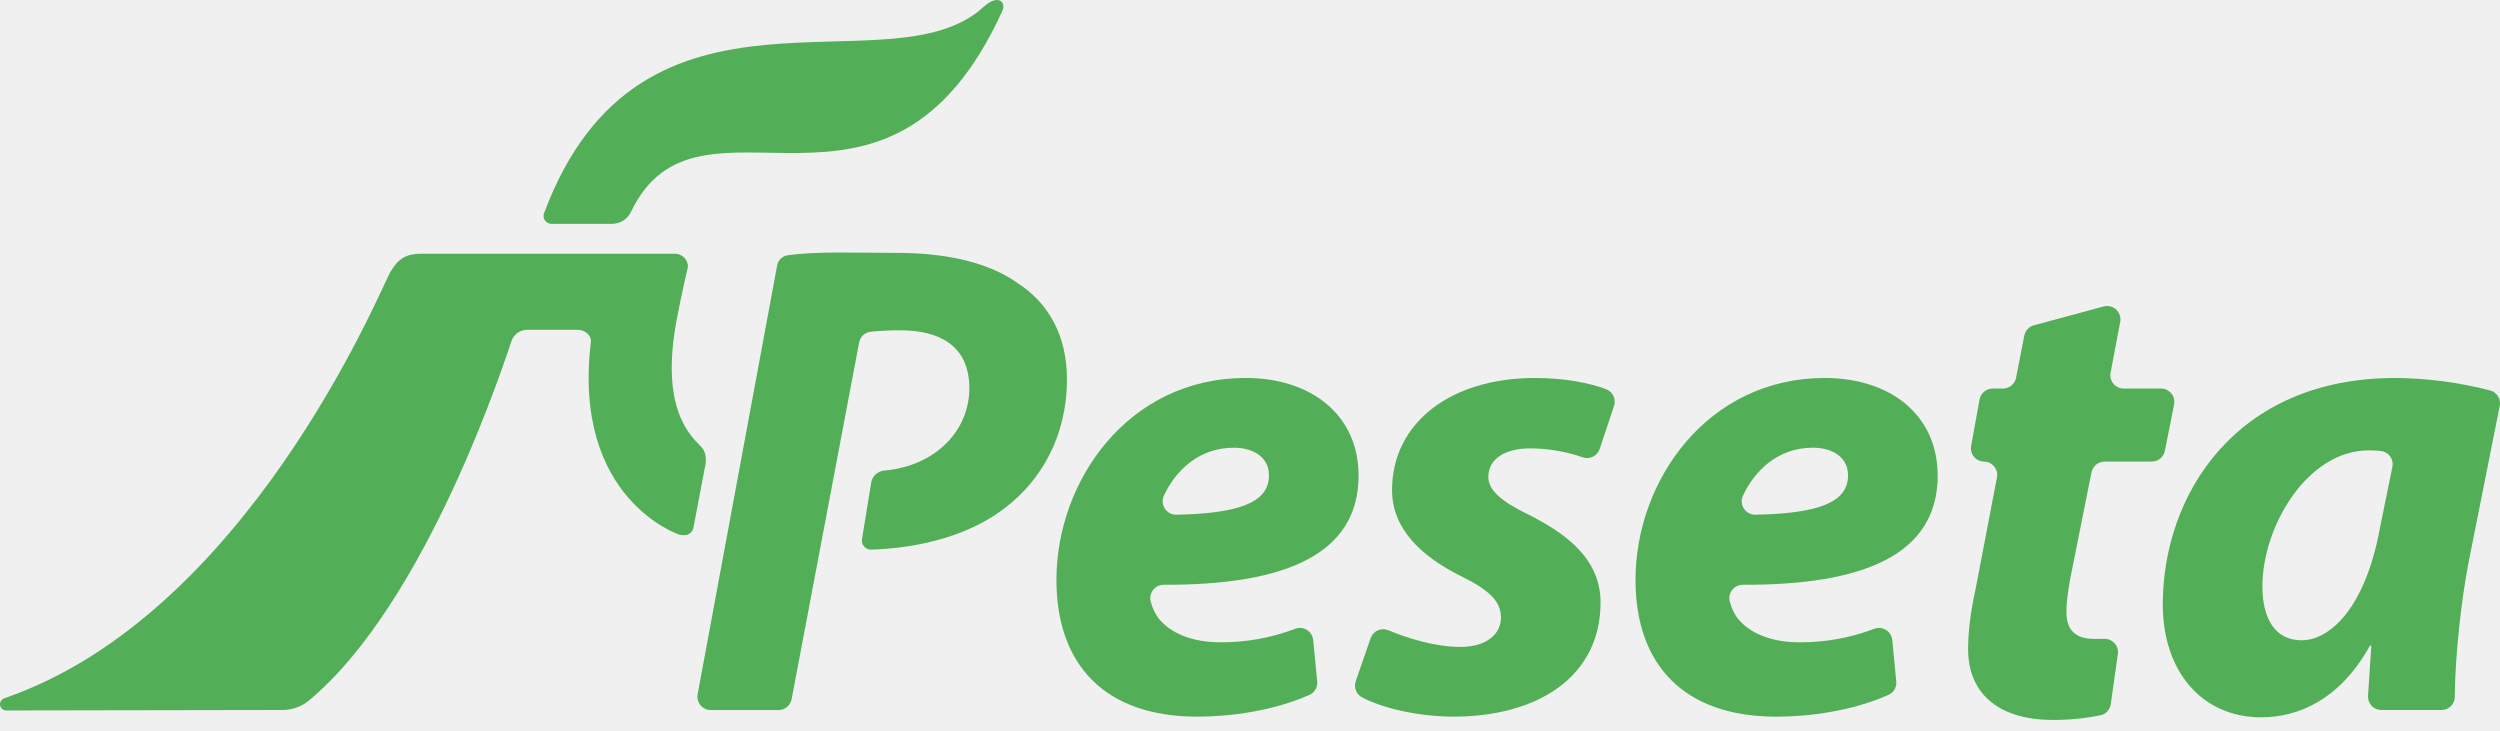
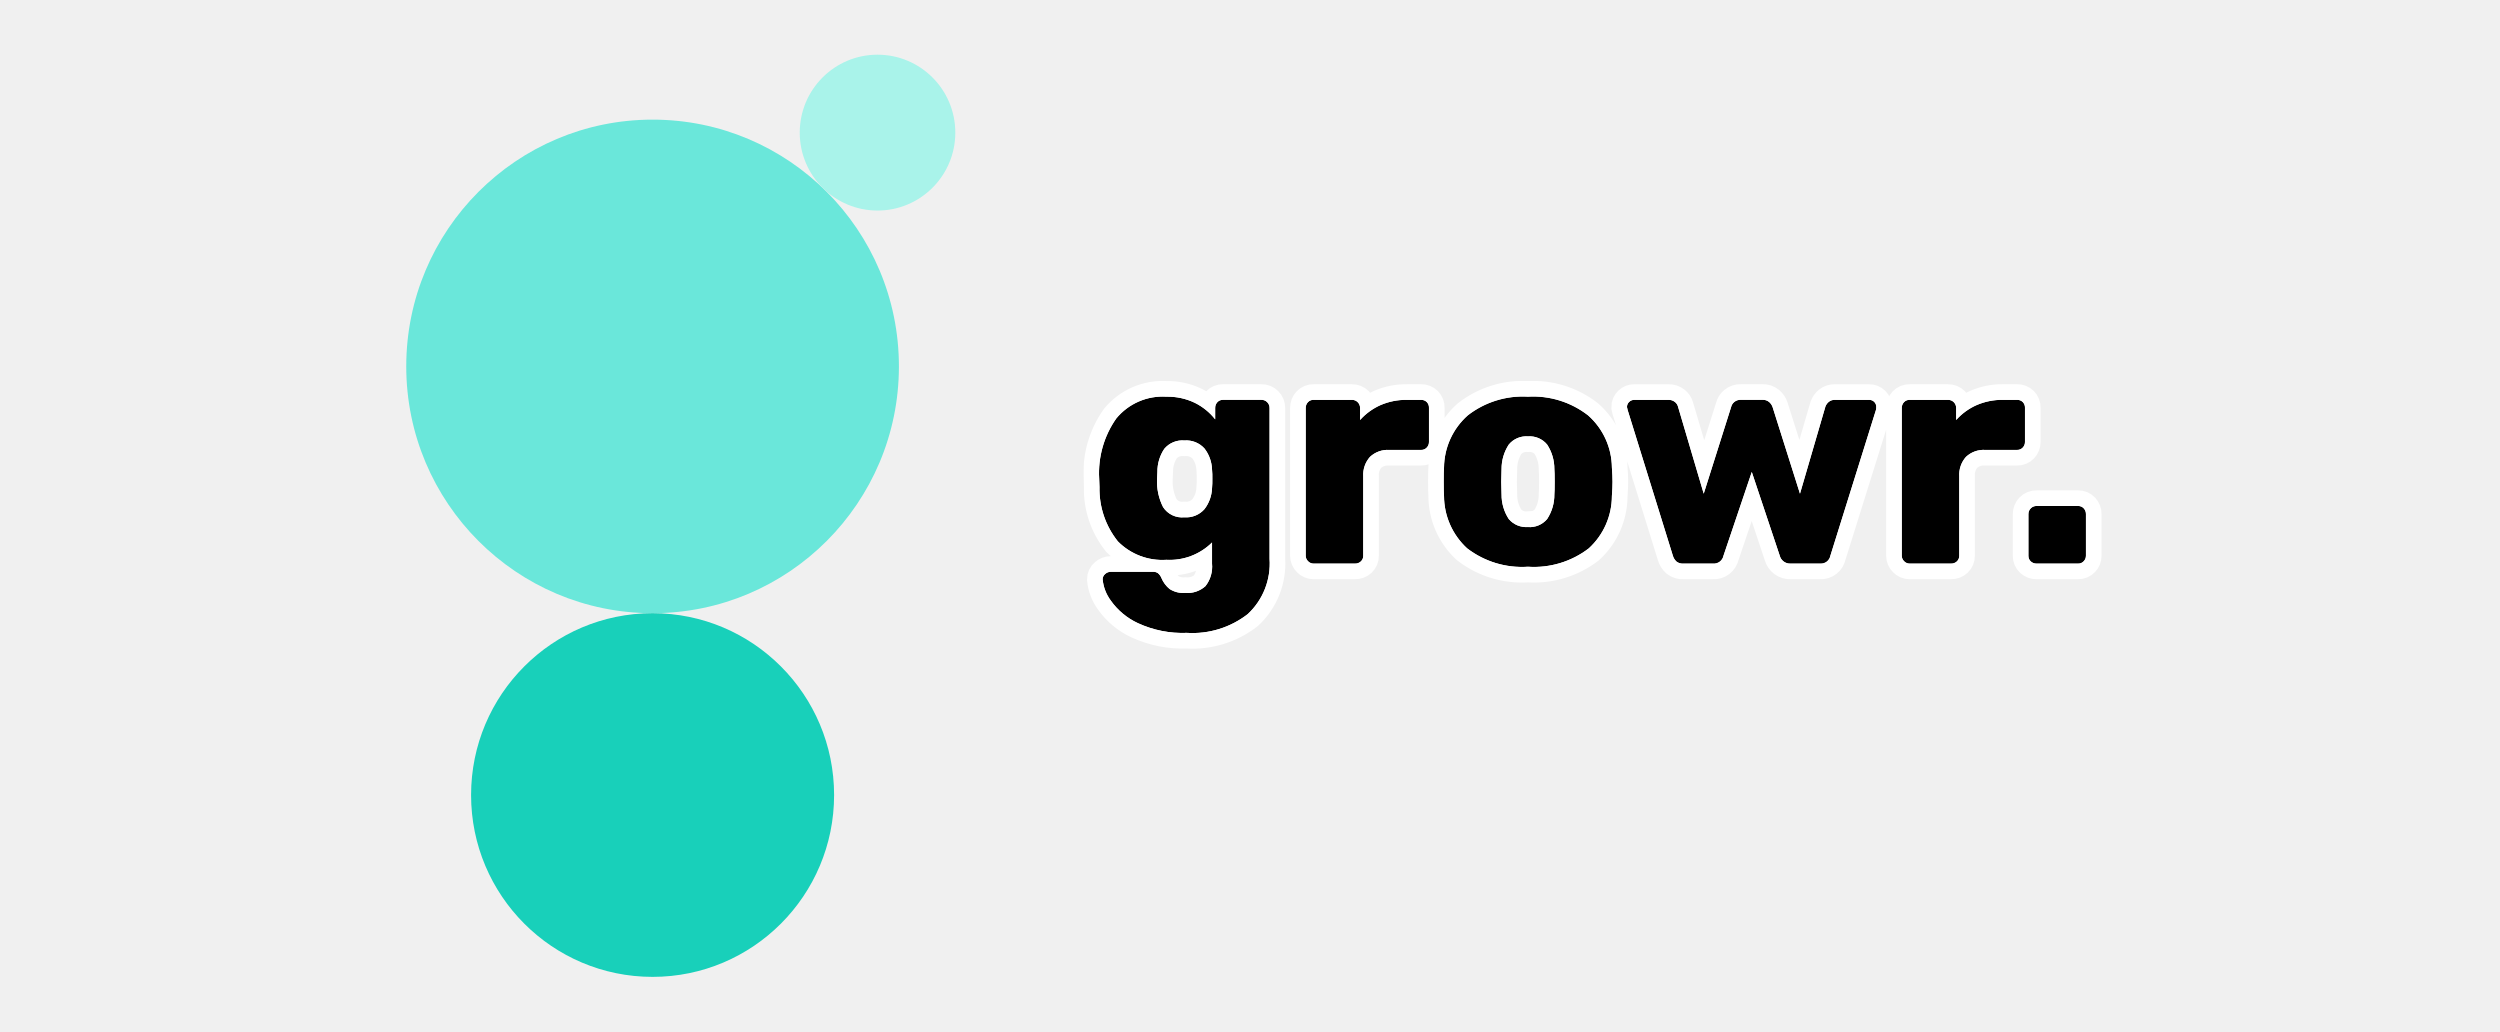
- <svg xmlns="http://www.w3.org/2000/svg" width="195" height="57" viewBox="0 0 195 57" fill="none">
-   <path d="M90.787 38.655C91.678 36.741 93.484 34.923 96.231 34.923C97.942 34.923 98.977 35.803 98.977 37.046V37.096C98.977 39.221 96.568 40.054 91.748 40.148C91.571 40.15 91.396 40.107 91.24 40.023C91.083 39.939 90.951 39.816 90.855 39.667C90.758 39.518 90.702 39.347 90.69 39.17C90.678 38.993 90.711 38.816 90.787 38.655H90.787ZM90.777 45.611C100.205 45.651 105.97 43.257 105.97 37.095C105.97 32.383 102.291 29.481 97.163 29.481C87.995 29.481 82.401 37.509 82.401 45.228C82.401 51.806 86.131 55.898 93.383 55.898C95.974 55.898 99.323 55.455 102.15 54.193C102.344 54.102 102.506 53.953 102.612 53.766C102.717 53.58 102.762 53.364 102.74 53.151L102.429 49.918C102.414 49.757 102.36 49.602 102.274 49.466C102.188 49.329 102.072 49.214 101.933 49.13C101.795 49.046 101.64 48.996 101.479 48.982C101.318 48.969 101.156 48.993 101.006 49.053C99.15 49.757 97.18 50.111 95.196 50.099C93.019 50.099 91.311 49.426 90.327 48.182C90.075 47.81 89.885 47.399 89.766 46.965C89.718 46.808 89.708 46.641 89.736 46.479C89.765 46.317 89.831 46.164 89.929 46.033C90.028 45.901 90.156 45.794 90.303 45.721C90.45 45.648 90.613 45.611 90.777 45.612" fill="#53AF57" />
-   <path d="M125.283 30.361C123.981 29.867 122.041 29.482 119.716 29.482C113.188 29.482 108.578 32.953 108.578 38.236C108.578 41.343 111.014 43.468 113.913 44.918C116.245 46.057 117.073 46.939 117.073 48.182C117.073 49.425 115.986 50.46 113.913 50.46C111.962 50.46 109.812 49.796 108.288 49.157C108.157 49.103 108.016 49.076 107.874 49.078C107.733 49.08 107.593 49.111 107.464 49.169C107.335 49.227 107.219 49.312 107.123 49.416C107.028 49.521 106.955 49.644 106.909 49.778L105.746 53.135C105.664 53.376 105.672 53.638 105.769 53.874C105.866 54.109 106.045 54.301 106.272 54.414C107.919 55.257 110.517 55.855 113.188 55.899C119.921 55.95 124.844 52.792 124.844 46.991C124.844 43.468 121.943 41.499 119.145 40.101C117.125 39.117 116.09 38.236 116.09 37.199C116.09 35.801 117.384 34.973 119.352 34.973C120.746 34.977 122.129 35.212 123.446 35.67C123.576 35.716 123.714 35.735 123.852 35.727C123.989 35.719 124.124 35.684 124.248 35.623C124.372 35.562 124.482 35.477 124.573 35.373C124.664 35.27 124.733 35.149 124.776 35.018L125.893 31.664C125.979 31.41 125.964 31.133 125.85 30.89C125.736 30.647 125.533 30.457 125.282 30.361" fill="#53AF57" />
-   <path d="M144.145 37.097C144.145 39.222 141.736 40.056 136.919 40.147C136.741 40.149 136.566 40.106 136.409 40.023C136.253 39.939 136.12 39.816 136.024 39.667C135.928 39.518 135.871 39.347 135.859 39.169C135.847 38.992 135.88 38.815 135.955 38.654C136.846 36.74 138.652 34.922 141.399 34.922C143.11 34.922 144.145 35.803 144.145 37.045L144.145 37.097ZM142.333 29.482C133.165 29.482 127.569 37.511 127.569 45.23C127.569 51.808 131.299 55.9 138.551 55.9C141.142 55.9 144.491 55.455 147.318 54.195C147.513 54.104 147.675 53.955 147.781 53.767C147.887 53.58 147.931 53.364 147.908 53.151L147.597 49.916C147.581 49.755 147.528 49.601 147.442 49.464C147.355 49.328 147.239 49.213 147.101 49.129C146.963 49.045 146.807 48.995 146.646 48.981C146.485 48.968 146.323 48.992 146.173 49.051C144.318 49.757 142.348 50.112 140.364 50.099C138.189 50.099 136.478 49.426 135.495 48.181C135.242 47.809 135.053 47.398 134.934 46.965C134.886 46.807 134.876 46.641 134.904 46.478C134.933 46.316 134.999 46.163 135.098 46.032C135.197 45.9 135.325 45.793 135.472 45.72C135.62 45.647 135.782 45.61 135.947 45.611C145.375 45.653 151.138 43.257 151.138 37.097C151.138 32.383 147.461 29.482 142.333 29.482" fill="#53AF57" />
-   <path d="M186.605 36.419L185.635 41.187C184.496 47.405 181.75 49.942 179.522 49.942C177.451 49.942 176.467 48.233 176.467 45.746C176.467 41.032 179.99 35.128 184.754 35.128C185.082 35.128 185.4 35.147 185.702 35.175C185.846 35.19 185.985 35.236 186.111 35.308C186.236 35.381 186.345 35.479 186.43 35.596C186.515 35.713 186.575 35.847 186.605 35.989C186.636 36.131 186.636 36.277 186.606 36.419L186.605 36.419ZM194.233 30.454C191.814 29.827 189.326 29.501 186.827 29.482C174.394 29.482 168.697 38.599 168.697 47.144C168.697 52.429 171.805 55.95 176.364 55.95C179.315 55.95 182.528 54.552 184.858 50.356H184.963C184.883 51.739 184.773 53.063 184.704 54.28C184.696 54.421 184.717 54.563 184.765 54.697C184.814 54.83 184.889 54.952 184.987 55.055C185.084 55.158 185.202 55.24 185.332 55.296C185.462 55.352 185.603 55.381 185.745 55.381H190.436C190.572 55.381 190.707 55.355 190.833 55.303C190.96 55.251 191.074 55.175 191.171 55.079C191.267 54.982 191.344 54.868 191.396 54.742C191.448 54.616 191.475 54.481 191.475 54.345C191.494 51.211 191.967 46.911 192.525 43.986L194.979 31.664C195.032 31.405 194.984 31.136 194.846 30.911C194.707 30.687 194.488 30.523 194.234 30.454" fill="#53AF57" />
-   <path d="M79.389 22.088C76.815 20.25 73.193 19.726 69.989 19.726C66.901 19.726 63.727 19.583 61.438 19.914C61.237 19.941 61.05 20.03 60.903 20.17C60.755 20.309 60.656 20.492 60.619 20.691L54.415 54.148C54.387 54.298 54.392 54.453 54.43 54.602C54.468 54.75 54.539 54.889 54.637 55.007C54.734 55.124 54.857 55.219 54.996 55.285C55.134 55.35 55.286 55.384 55.439 55.384H60.724C60.967 55.384 61.202 55.299 61.389 55.144C61.575 54.99 61.702 54.775 61.748 54.536L67.012 26.716C67.053 26.496 67.165 26.294 67.33 26.142C67.495 25.991 67.705 25.896 67.929 25.874C68.701 25.798 69.476 25.762 70.252 25.765C73.139 25.765 75.608 26.868 75.608 30.28C75.608 33.569 72.995 36.352 68.966 36.703C68.715 36.726 68.48 36.831 68.296 37.003C68.112 37.175 67.991 37.402 67.951 37.651L67.236 42.05C67.219 42.152 67.225 42.257 67.253 42.357C67.281 42.457 67.33 42.549 67.398 42.627C67.466 42.706 67.55 42.769 67.645 42.811C67.739 42.853 67.842 42.874 67.946 42.872C71.947 42.742 75.746 41.685 78.443 39.577C81.175 37.477 83.222 34.063 83.222 29.599C83.222 26.184 81.805 23.665 79.389 22.089" fill="#53AF57" />
-   <path d="M54.679 34.833C53.751 33.911 51.504 31.739 52.779 24.951C53.173 22.861 53.664 20.79 53.664 20.79C53.658 20.522 53.547 20.267 53.355 20.08C53.163 19.893 52.905 19.789 52.638 19.79H32.896C31.769 19.79 31.047 20.082 30.365 21.375C29.5 23.013 19.139 48.016 0.326 54.467C0.217 54.506 0.125 54.582 0.067 54.681C0.009 54.781 -0.013 54.898 0.007 55.012C0.027 55.126 0.087 55.229 0.175 55.303C0.264 55.377 0.376 55.417 0.491 55.417L22.046 55.38C22.813 55.377 23.555 55.102 24.14 54.605C33.384 46.863 39.441 27.9 39.905 26.578C39.991 26.332 40.151 26.118 40.363 25.966C40.575 25.814 40.828 25.73 41.089 25.727H45.08C45.598 25.727 46.152 26.155 46.09 26.669C44.607 38.939 52.973 41.699 52.973 41.699C53.418 41.815 53.933 41.735 54.079 41.209L54.977 36.483C55.129 35.879 55.091 35.242 54.68 34.833" fill="#53AF57" />
-   <path d="M43.014 17.461H47.745C48.056 17.458 48.359 17.368 48.621 17.201C48.883 17.033 49.092 16.794 49.224 16.513C54.531 5.421 69.185 20.617 78.19 0.834C78.499 0.157 77.837 -0.492 76.723 0.535C69.404 7.277 50.021 -3.653 42.434 16.634C42.4 16.727 42.389 16.827 42.402 16.925C42.416 17.023 42.452 17.117 42.509 17.198C42.566 17.279 42.641 17.345 42.729 17.391C42.817 17.437 42.915 17.46 43.014 17.461Z" fill="#53AF57" />
-   <path d="M169.581 31.553C169.611 31.402 169.607 31.246 169.57 31.096C169.533 30.947 169.463 30.808 169.365 30.688C169.267 30.569 169.144 30.473 169.005 30.407C168.866 30.341 168.713 30.307 168.559 30.307H165.65C165.496 30.307 165.345 30.273 165.206 30.208C165.067 30.143 164.945 30.048 164.847 29.93C164.749 29.812 164.679 29.674 164.64 29.525C164.602 29.377 164.597 29.222 164.626 29.071L165.377 25.103C165.41 24.93 165.398 24.751 165.343 24.584C165.287 24.416 165.191 24.265 165.061 24.145C164.932 24.026 164.774 23.94 164.603 23.898C164.432 23.856 164.253 23.858 164.082 23.904L158.647 25.372C158.459 25.423 158.289 25.526 158.157 25.668C158.024 25.811 157.934 25.987 157.896 26.178L157.252 29.464C157.207 29.702 157.08 29.916 156.893 30.069C156.707 30.223 156.472 30.307 156.231 30.307H155.429C155.185 30.307 154.949 30.393 154.762 30.549C154.574 30.706 154.448 30.923 154.404 31.163L153.748 34.777C153.72 34.927 153.726 35.081 153.765 35.229C153.804 35.377 153.875 35.514 153.973 35.631C154.071 35.748 154.193 35.842 154.332 35.907C154.47 35.971 154.621 36.004 154.773 36.004H154.739C154.892 36.004 155.044 36.038 155.183 36.103C155.322 36.169 155.445 36.264 155.543 36.383C155.641 36.501 155.711 36.64 155.749 36.788C155.787 36.937 155.792 37.093 155.762 37.243L154.083 46.001C153.669 47.919 153.513 49.317 153.513 50.663C153.513 53.875 155.638 56.155 160.145 56.155C161.396 56.16 162.644 56.035 163.87 55.781C164.07 55.731 164.251 55.623 164.389 55.469C164.526 55.315 164.614 55.123 164.641 54.918L165.193 51.017C165.215 50.868 165.204 50.716 165.161 50.572C165.118 50.428 165.044 50.294 164.945 50.181C164.845 50.069 164.723 49.978 164.585 49.918C164.447 49.857 164.298 49.827 164.147 49.83C163.871 49.835 163.602 49.835 163.355 49.835C161.698 49.835 161.18 48.954 161.18 47.712C161.18 46.831 161.387 45.535 161.595 44.551L163.136 36.843C163.183 36.607 163.311 36.394 163.497 36.241C163.683 36.088 163.917 36.005 164.158 36.004H167.836C168.077 36.004 168.31 35.921 168.496 35.768C168.683 35.616 168.81 35.403 168.858 35.167L169.581 31.553Z" fill="#53AF57" />
+ <svg xmlns="http://www.w3.org/2000/svg" width="320" height="132" viewBox="0 0 320 132" fill="none">
+   <mask id="path-1-outside-1_842_11" maskUnits="userSpaceOnUse" x="138.675" y="48.753" width="131" height="35" fill="black">
+     <rect fill="white" x="138.675" y="48.753" width="131" height="35" />
+     <path d="M151.921 81.009C149.76 81.096 147.609 80.667 145.644 79.759C144.26 79.117 143.067 78.124 142.184 76.876C141.593 76.083 141.232 75.142 141.138 74.156C141.137 74.025 141.166 73.896 141.221 73.777C141.277 73.659 141.358 73.554 141.46 73.471C141.657 73.289 141.916 73.189 142.184 73.189H147.576C147.806 73.176 148.034 73.24 148.225 73.371C148.421 73.54 148.573 73.754 148.667 73.995C148.896 74.538 149.253 75.018 149.708 75.392C150.306 75.775 151.013 75.952 151.72 75.896C152.186 75.933 152.654 75.876 153.097 75.727C153.539 75.578 153.947 75.34 154.295 75.029C154.939 74.212 155.241 73.177 155.14 72.141V69.44C154.375 70.196 153.461 70.783 152.457 71.165C151.452 71.547 150.379 71.714 149.306 71.657C148.162 71.733 147.014 71.562 145.941 71.155C144.869 70.748 143.896 70.115 143.089 69.298C141.511 67.331 140.678 64.868 140.736 62.346L140.695 61.257C140.535 58.516 141.308 55.801 142.889 53.558C143.663 52.619 144.648 51.878 145.764 51.394C146.879 50.911 148.093 50.699 149.306 50.776C150.557 50.749 151.798 51.016 152.927 51.557C153.946 52.059 154.84 52.783 155.543 53.676V52.225C155.535 51.949 155.636 51.681 155.824 51.479C155.917 51.38 156.029 51.301 156.154 51.249C156.279 51.197 156.413 51.172 156.549 51.177H161.458C161.596 51.174 161.733 51.199 161.861 51.251C161.989 51.303 162.105 51.38 162.201 51.479C162.3 51.576 162.378 51.692 162.43 51.821C162.482 51.949 162.507 52.087 162.504 52.225V71.536C162.592 72.845 162.389 74.156 161.909 75.376C161.429 76.597 160.683 77.694 159.727 78.59C157.508 80.325 154.731 81.185 151.921 81.009ZM151.6 66.215C152.08 66.252 152.563 66.177 153.01 65.995C153.457 65.813 153.856 65.53 154.175 65.167C154.763 64.401 155.1 63.472 155.14 62.507C155.176 62.105 155.189 61.701 155.181 61.297C155.191 60.894 155.177 60.49 155.14 60.088C155.107 59.115 154.769 58.178 154.175 57.408C153.853 57.051 153.453 56.772 153.006 56.594C152.56 56.416 152.079 56.342 151.6 56.38C151.117 56.338 150.632 56.413 150.185 56.599C149.738 56.785 149.342 57.076 149.031 57.447C148.443 58.322 148.134 59.355 148.146 60.409L148.105 61.296C148.042 62.545 148.305 63.788 148.87 64.903C149.16 65.353 149.569 65.713 150.05 65.944C150.532 66.176 151.068 66.27 151.6 66.215ZM168.137 72.141C168.005 72.141 167.875 72.114 167.754 72.062C167.633 72.01 167.524 71.934 167.434 71.838C167.338 71.747 167.261 71.638 167.209 71.516C167.157 71.395 167.131 71.264 167.131 71.132V52.228C167.123 51.952 167.225 51.683 167.413 51.481C167.505 51.382 167.617 51.304 167.742 51.252C167.867 51.2 168.002 51.175 168.137 51.18H173.043C173.181 51.176 173.318 51.202 173.446 51.253C173.574 51.305 173.69 51.383 173.787 51.481C173.886 51.578 173.964 51.695 174.016 51.823C174.068 51.952 174.093 52.089 174.09 52.228V53.76C174.821 52.941 175.72 52.288 176.724 51.845C177.786 51.391 178.931 51.165 180.085 51.181H181.902C182.036 51.176 182.169 51.199 182.293 51.247C182.418 51.295 182.531 51.369 182.626 51.463C182.72 51.558 182.794 51.672 182.842 51.797C182.89 51.922 182.913 52.055 182.908 52.189V56.583C182.91 56.846 182.809 57.099 182.626 57.288C182.534 57.388 182.422 57.467 182.297 57.519C182.172 57.571 182.037 57.596 181.902 57.592H177.834C177.383 57.562 176.93 57.625 176.505 57.778C176.079 57.93 175.689 58.169 175.359 58.478C175.057 58.817 174.825 59.212 174.676 59.641C174.528 60.07 174.466 60.524 174.494 60.977V71.133C174.499 71.269 174.474 71.403 174.422 71.529C174.37 71.654 174.291 71.766 174.192 71.859C173.991 72.047 173.724 72.148 173.448 72.141H168.137ZM195.579 72.544C192.783 72.731 190.015 71.893 187.791 70.186C186.861 69.334 186.118 68.297 185.609 67.142C185.1 65.987 184.836 64.738 184.834 63.475C184.807 63.129 184.794 62.524 184.794 61.661C184.794 60.799 184.807 60.192 184.834 59.841C184.846 58.578 185.123 57.332 185.646 56.183C186.169 55.034 186.927 54.008 187.871 53.17C190.065 51.463 192.803 50.611 195.576 50.773C198.352 50.611 201.092 51.465 203.286 53.176C204.23 54.013 204.988 55.039 205.511 56.188C206.034 57.337 206.311 58.583 206.323 59.846C206.377 60.545 206.404 61.152 206.404 61.667C206.404 62.182 206.377 62.786 206.323 63.481C206.321 64.743 206.057 65.992 205.548 67.147C205.039 68.302 204.295 69.338 203.365 70.19C201.141 71.895 198.373 72.732 195.579 72.544ZM195.579 67.465C196.04 67.5 196.503 67.425 196.929 67.247C197.356 67.068 197.734 66.791 198.033 66.438C198.65 65.499 198.972 64.396 198.959 63.273C198.985 63.004 198.999 62.466 198.999 61.66C198.999 60.854 198.985 60.316 198.959 60.048C198.966 58.931 198.644 57.837 198.033 56.904C197.738 56.545 197.36 56.263 196.933 56.08C196.506 55.898 196.042 55.821 195.579 55.856C195.116 55.821 194.651 55.898 194.224 56.08C193.797 56.263 193.42 56.545 193.124 56.904C192.513 57.837 192.192 58.931 192.199 60.048L192.159 61.66L192.199 63.273C192.185 64.396 192.508 65.499 193.124 66.438C193.424 66.79 193.802 67.066 194.229 67.244C194.656 67.421 195.118 67.495 195.579 67.46V67.465ZM215.456 72.141C215.145 72.162 214.838 72.07 214.59 71.881C214.372 71.678 214.212 71.42 214.128 71.134L208.334 52.469L208.253 52.107C208.25 51.982 208.273 51.858 208.322 51.744C208.371 51.629 208.443 51.526 208.535 51.442C208.709 51.273 208.942 51.18 209.184 51.182H213.57C213.86 51.171 214.145 51.263 214.375 51.442C214.569 51.587 214.711 51.792 214.777 52.026L218.076 63.192L221.581 52.107C221.64 51.852 221.782 51.623 221.983 51.457C222.22 51.261 222.521 51.16 222.828 51.174H225.605C225.912 51.16 226.213 51.261 226.45 51.457C226.653 51.629 226.806 51.854 226.892 52.107L230.397 63.192L233.656 52.026C233.746 51.799 233.891 51.598 234.079 51.442C234.298 51.263 234.575 51.17 234.858 51.182H239.24C239.363 51.178 239.485 51.199 239.599 51.243C239.713 51.288 239.817 51.356 239.904 51.442C239.991 51.529 240.058 51.633 240.103 51.748C240.147 51.862 240.168 51.984 240.164 52.107C240.165 52.229 240.152 52.351 240.124 52.469L234.287 71.133C234.232 71.43 234.071 71.696 233.834 71.882C233.597 72.067 233.3 72.159 232.999 72.141H229.177C228.868 72.154 228.565 72.061 228.316 71.878C228.067 71.694 227.888 71.432 227.809 71.133L224.228 60.411L220.606 71.133C220.546 71.434 220.378 71.703 220.133 71.889C219.888 72.075 219.584 72.164 219.278 72.141H215.456ZM244.432 72.141C244.3 72.141 244.169 72.115 244.048 72.062C243.927 72.01 243.818 71.934 243.727 71.838C243.631 71.747 243.555 71.637 243.504 71.516C243.452 71.395 243.425 71.264 243.426 71.132V52.228C243.418 51.952 243.519 51.683 243.708 51.481C243.8 51.382 243.912 51.304 244.037 51.252C244.162 51.2 244.297 51.175 244.432 51.18H249.341C249.479 51.176 249.616 51.201 249.744 51.253C249.873 51.305 249.989 51.383 250.086 51.481C250.184 51.578 250.262 51.695 250.313 51.823C250.365 51.952 250.39 52.089 250.387 52.228V53.76C251.119 52.94 252.018 52.288 253.023 51.845C254.081 51.392 255.222 51.165 256.373 51.18H258.19C258.324 51.175 258.457 51.197 258.582 51.246C258.706 51.294 258.819 51.368 258.915 51.462C259.008 51.557 259.082 51.671 259.13 51.795C259.179 51.92 259.201 52.054 259.196 52.187V56.581C259.199 56.844 259.097 57.098 258.915 57.287C258.822 57.387 258.71 57.465 258.585 57.517C258.46 57.57 258.326 57.595 258.19 57.59H254.124C253.673 57.56 253.22 57.624 252.794 57.776C252.368 57.929 251.979 58.167 251.648 58.477C251.346 58.815 251.114 59.211 250.966 59.64C250.817 60.069 250.756 60.523 250.784 60.976V71.133C250.788 71.269 250.764 71.403 250.711 71.529C250.659 71.654 250.581 71.766 250.482 71.859C250.28 72.047 250.013 72.148 249.738 72.141H244.432ZM260.682 72.141C260.407 72.148 260.139 72.047 259.937 71.859C259.838 71.766 259.76 71.654 259.708 71.529C259.656 71.403 259.632 71.269 259.636 71.133V65.812C259.633 65.674 259.658 65.536 259.71 65.408C259.761 65.279 259.839 65.163 259.937 65.066C260.034 64.967 260.151 64.889 260.279 64.838C260.407 64.786 260.544 64.761 260.682 64.764H265.994C266.129 64.76 266.264 64.784 266.388 64.836C266.513 64.888 266.626 64.966 266.718 65.066C266.906 65.268 267.007 65.536 267 65.812V71.133C267.002 71.396 266.901 71.65 266.718 71.839C266.626 71.938 266.513 72.017 266.388 72.069C266.264 72.121 266.129 72.145 265.994 72.141H260.682Z" />
+   </mask>
+   <path d="M151.921 81.009C149.76 81.096 147.609 80.667 145.644 79.759C144.26 79.117 143.067 78.124 142.184 76.876C141.593 76.083 141.232 75.142 141.138 74.156C141.137 74.025 141.166 73.896 141.221 73.777C141.277 73.659 141.358 73.554 141.46 73.471C141.657 73.289 141.916 73.189 142.184 73.189H147.576C147.806 73.176 148.034 73.24 148.225 73.371C148.421 73.54 148.573 73.754 148.667 73.995C148.896 74.538 149.253 75.018 149.708 75.392C150.306 75.775 151.013 75.952 151.72 75.896C152.186 75.933 152.654 75.876 153.097 75.727C153.539 75.578 153.947 75.34 154.295 75.029C154.939 74.212 155.241 73.177 155.14 72.141V69.44C154.375 70.196 153.461 70.783 152.457 71.165C151.452 71.547 150.379 71.714 149.306 71.657C148.162 71.733 147.014 71.562 145.941 71.155C144.869 70.748 143.896 70.115 143.089 69.298C141.511 67.331 140.678 64.868 140.736 62.346L140.695 61.257C140.535 58.516 141.308 55.801 142.889 53.558C143.663 52.619 144.648 51.878 145.764 51.394C146.879 50.911 148.093 50.699 149.306 50.776C150.557 50.749 151.798 51.016 152.927 51.557C153.946 52.059 154.84 52.783 155.543 53.676V52.225C155.535 51.949 155.636 51.681 155.824 51.479C155.917 51.38 156.029 51.301 156.154 51.249C156.279 51.197 156.413 51.172 156.549 51.177H161.458C161.596 51.174 161.733 51.199 161.861 51.251C161.989 51.303 162.105 51.38 162.201 51.479C162.3 51.576 162.378 51.692 162.43 51.821C162.482 51.949 162.507 52.087 162.504 52.225V71.536C162.592 72.845 162.389 74.156 161.909 75.376C161.429 76.597 160.683 77.694 159.727 78.59C157.508 80.325 154.731 81.185 151.921 81.009ZM151.6 66.215C152.08 66.252 152.563 66.177 153.01 65.995C153.457 65.813 153.856 65.53 154.175 65.167C154.763 64.401 155.1 63.472 155.14 62.507C155.176 62.105 155.189 61.701 155.181 61.297C155.191 60.894 155.177 60.49 155.14 60.088C155.107 59.115 154.769 58.178 154.175 57.408C153.853 57.051 153.453 56.772 153.006 56.594C152.56 56.416 152.079 56.342 151.6 56.38C151.117 56.338 150.632 56.413 150.185 56.599C149.738 56.785 149.342 57.076 149.031 57.447C148.443 58.322 148.134 59.355 148.146 60.409L148.105 61.296C148.042 62.545 148.305 63.788 148.87 64.903C149.16 65.353 149.569 65.713 150.05 65.944C150.532 66.176 151.068 66.27 151.6 66.215ZM168.137 72.141C168.005 72.141 167.875 72.114 167.754 72.062C167.633 72.01 167.524 71.934 167.434 71.838C167.338 71.747 167.261 71.638 167.209 71.516C167.157 71.395 167.131 71.264 167.131 71.132V52.228C167.123 51.952 167.225 51.683 167.413 51.481C167.505 51.382 167.617 51.304 167.742 51.252C167.867 51.2 168.002 51.175 168.137 51.18H173.043C173.181 51.176 173.318 51.202 173.446 51.253C173.574 51.305 173.69 51.383 173.787 51.481C173.886 51.578 173.964 51.695 174.016 51.823C174.068 51.952 174.093 52.089 174.09 52.228V53.76C174.821 52.941 175.72 52.288 176.724 51.845C177.786 51.391 178.931 51.165 180.085 51.181H181.902C182.036 51.176 182.169 51.199 182.293 51.247C182.418 51.295 182.531 51.369 182.626 51.463C182.72 51.558 182.794 51.672 182.842 51.797C182.89 51.922 182.913 52.055 182.908 52.189V56.583C182.91 56.846 182.809 57.099 182.626 57.288C182.534 57.388 182.422 57.467 182.297 57.519C182.172 57.571 182.037 57.596 181.902 57.592H177.834C177.383 57.562 176.93 57.625 176.505 57.778C176.079 57.93 175.689 58.169 175.359 58.478C175.057 58.817 174.825 59.212 174.676 59.641C174.528 60.07 174.466 60.524 174.494 60.977V71.133C174.499 71.269 174.474 71.403 174.422 71.529C174.37 71.654 174.291 71.766 174.192 71.859C173.991 72.047 173.724 72.148 173.448 72.141H168.137ZM195.579 72.544C192.783 72.731 190.015 71.893 187.791 70.186C186.861 69.334 186.118 68.297 185.609 67.142C185.1 65.987 184.836 64.738 184.834 63.475C184.807 63.129 184.794 62.524 184.794 61.661C184.794 60.799 184.807 60.192 184.834 59.841C184.846 58.578 185.123 57.332 185.646 56.183C186.169 55.034 186.927 54.008 187.871 53.17C190.065 51.463 192.803 50.611 195.576 50.773C198.352 50.611 201.092 51.465 203.286 53.176C204.23 54.013 204.988 55.039 205.511 56.188C206.034 57.337 206.311 58.583 206.323 59.846C206.377 60.545 206.404 61.152 206.404 61.667C206.404 62.182 206.377 62.786 206.323 63.481C206.321 64.743 206.057 65.992 205.548 67.147C205.039 68.302 204.295 69.338 203.365 70.19C201.141 71.895 198.373 72.732 195.579 72.544ZM195.579 67.465C196.04 67.5 196.503 67.425 196.929 67.247C197.356 67.068 197.734 66.791 198.033 66.438C198.65 65.499 198.972 64.396 198.959 63.273C198.985 63.004 198.999 62.466 198.999 61.66C198.999 60.854 198.985 60.316 198.959 60.048C198.966 58.931 198.644 57.837 198.033 56.904C197.738 56.545 197.36 56.263 196.933 56.08C196.506 55.898 196.042 55.821 195.579 55.856C195.116 55.821 194.651 55.898 194.224 56.08C193.797 56.263 193.42 56.545 193.124 56.904C192.513 57.837 192.192 58.931 192.199 60.048L192.159 61.66L192.199 63.273C192.185 64.396 192.508 65.499 193.124 66.438C193.424 66.79 193.802 67.066 194.229 67.244C194.656 67.421 195.118 67.495 195.579 67.46V67.465ZM215.456 72.141C215.145 72.162 214.838 72.07 214.59 71.881C214.372 71.678 214.212 71.42 214.128 71.134L208.334 52.469L208.253 52.107C208.25 51.982 208.273 51.858 208.322 51.744C208.371 51.629 208.443 51.526 208.535 51.442C208.709 51.273 208.942 51.18 209.184 51.182H213.57C213.86 51.171 214.145 51.263 214.375 51.442C214.569 51.587 214.711 51.792 214.777 52.026L218.076 63.192L221.581 52.107C221.64 51.852 221.782 51.623 221.983 51.457C222.22 51.261 222.521 51.16 222.828 51.174H225.605C225.912 51.16 226.213 51.261 226.45 51.457C226.653 51.629 226.806 51.854 226.892 52.107L230.397 63.192L233.656 52.026C233.746 51.799 233.891 51.598 234.079 51.442C234.298 51.263 234.575 51.17 234.858 51.182H239.24C239.363 51.178 239.485 51.199 239.599 51.243C239.713 51.288 239.817 51.356 239.904 51.442C239.991 51.529 240.058 51.633 240.103 51.748C240.147 51.862 240.168 51.984 240.164 52.107C240.165 52.229 240.152 52.351 240.124 52.469L234.287 71.133C234.232 71.43 234.071 71.696 233.834 71.882C233.597 72.067 233.3 72.159 232.999 72.141H229.177C228.868 72.154 228.565 72.061 228.316 71.878C228.067 71.694 227.888 71.432 227.809 71.133L224.228 60.411L220.606 71.133C220.546 71.434 220.378 71.703 220.133 71.889C219.888 72.075 219.584 72.164 219.278 72.141H215.456ZM244.432 72.141C244.3 72.141 244.169 72.115 244.048 72.062C243.927 72.01 243.818 71.934 243.727 71.838C243.631 71.747 243.555 71.637 243.504 71.516C243.452 71.395 243.425 71.264 243.426 71.132V52.228C243.418 51.952 243.519 51.683 243.708 51.481C243.8 51.382 243.912 51.304 244.037 51.252C244.162 51.2 244.297 51.175 244.432 51.18H249.341C249.479 51.176 249.616 51.201 249.744 51.253C249.873 51.305 249.989 51.383 250.086 51.481C250.184 51.578 250.262 51.695 250.313 51.823C250.365 51.952 250.39 52.089 250.387 52.228V53.76C251.119 52.94 252.018 52.288 253.023 51.845C254.081 51.392 255.222 51.165 256.373 51.18H258.19C258.324 51.175 258.457 51.197 258.582 51.246C258.706 51.294 258.819 51.368 258.915 51.462C259.008 51.557 259.082 51.671 259.13 51.795C259.179 51.92 259.201 52.054 259.196 52.187V56.581C259.199 56.844 259.097 57.098 258.915 57.287C258.822 57.387 258.71 57.465 258.585 57.517C258.46 57.57 258.326 57.595 258.19 57.59H254.124C253.673 57.56 253.22 57.624 252.794 57.776C252.368 57.929 251.979 58.167 251.648 58.477C251.346 58.815 251.114 59.211 250.966 59.64C250.817 60.069 250.756 60.523 250.784 60.976V71.133C250.788 71.269 250.764 71.403 250.711 71.529C250.659 71.654 250.581 71.766 250.482 71.859C250.28 72.047 250.013 72.148 249.738 72.141H244.432ZM260.682 72.141C260.407 72.148 260.139 72.047 259.937 71.859C259.838 71.766 259.76 71.654 259.708 71.529C259.656 71.403 259.632 71.269 259.636 71.133V65.812C259.633 65.674 259.658 65.536 259.71 65.408C259.761 65.279 259.839 65.163 259.937 65.066C260.034 64.967 260.151 64.889 260.279 64.838C260.407 64.786 260.544 64.761 260.682 64.764H265.994C266.129 64.76 266.264 64.784 266.388 64.836C266.513 64.888 266.626 64.966 266.718 65.066C266.906 65.268 267.007 65.536 267 65.812V71.133C267.002 71.396 266.901 71.65 266.718 71.839C266.626 71.938 266.513 72.017 266.388 72.069C266.264 72.121 266.129 72.145 265.994 72.141H260.682Z" fill="black" />
+   <path d="M151.921 81.009C149.76 81.096 147.609 80.667 145.644 79.759C144.26 79.117 143.067 78.124 142.184 76.876C141.593 76.083 141.232 75.142 141.138 74.156C141.137 74.025 141.166 73.896 141.221 73.777C141.277 73.659 141.358 73.554 141.46 73.471C141.657 73.289 141.916 73.189 142.184 73.189H147.576C147.806 73.176 148.034 73.24 148.225 73.371C148.421 73.54 148.573 73.754 148.667 73.995C148.896 74.538 149.253 75.018 149.708 75.392C150.306 75.775 151.013 75.952 151.72 75.896C152.186 75.933 152.654 75.876 153.097 75.727C153.539 75.578 153.947 75.34 154.295 75.029C154.939 74.212 155.241 73.177 155.14 72.141V69.44C154.375 70.196 153.461 70.783 152.457 71.165C151.452 71.547 150.379 71.714 149.306 71.657C148.162 71.733 147.014 71.562 145.941 71.155C144.869 70.748 143.896 70.115 143.089 69.298C141.511 67.331 140.678 64.868 140.736 62.346L140.695 61.257C140.535 58.516 141.308 55.801 142.889 53.558C143.663 52.619 144.648 51.878 145.764 51.394C146.879 50.911 148.093 50.699 149.306 50.776C150.557 50.749 151.798 51.016 152.927 51.557C153.946 52.059 154.84 52.783 155.543 53.676V52.225C155.535 51.949 155.636 51.681 155.824 51.479C155.917 51.38 156.029 51.301 156.154 51.249C156.279 51.197 156.413 51.172 156.549 51.177H161.458C161.596 51.174 161.733 51.199 161.861 51.251C161.989 51.303 162.105 51.38 162.201 51.479C162.3 51.576 162.378 51.692 162.43 51.821C162.482 51.949 162.507 52.087 162.504 52.225V71.536C162.592 72.845 162.389 74.156 161.909 75.376C161.429 76.597 160.683 77.694 159.727 78.59C157.508 80.325 154.731 81.185 151.921 81.009ZM151.6 66.215C152.08 66.252 152.563 66.177 153.01 65.995C153.457 65.813 153.856 65.53 154.175 65.167C154.763 64.401 155.1 63.472 155.14 62.507C155.176 62.105 155.189 61.701 155.181 61.297C155.191 60.894 155.177 60.49 155.14 60.088C155.107 59.115 154.769 58.178 154.175 57.408C153.853 57.051 153.453 56.772 153.006 56.594C152.56 56.416 152.079 56.342 151.6 56.38C151.117 56.338 150.632 56.413 150.185 56.599C149.738 56.785 149.342 57.076 149.031 57.447C148.443 58.322 148.134 59.355 148.146 60.409L148.105 61.296C148.042 62.545 148.305 63.788 148.87 64.903C149.16 65.353 149.569 65.713 150.05 65.944C150.532 66.176 151.068 66.27 151.6 66.215ZM168.137 72.141C168.005 72.141 167.875 72.114 167.754 72.062C167.633 72.01 167.524 71.934 167.434 71.838C167.338 71.747 167.261 71.638 167.209 71.516C167.157 71.395 167.131 71.264 167.131 71.132V52.228C167.123 51.952 167.225 51.683 167.413 51.481C167.505 51.382 167.617 51.304 167.742 51.252C167.867 51.2 168.002 51.175 168.137 51.18H173.043C173.181 51.176 173.318 51.202 173.446 51.253C173.574 51.305 173.69 51.383 173.787 51.481C173.886 51.578 173.964 51.695 174.016 51.823C174.068 51.952 174.093 52.089 174.09 52.228V53.76C174.821 52.941 175.72 52.288 176.724 51.845C177.786 51.391 178.931 51.165 180.085 51.181H181.902C182.036 51.176 182.169 51.199 182.293 51.247C182.418 51.295 182.531 51.369 182.626 51.463C182.72 51.558 182.794 51.672 182.842 51.797C182.89 51.922 182.913 52.055 182.908 52.189V56.583C182.91 56.846 182.809 57.099 182.626 57.288C182.534 57.388 182.422 57.467 182.297 57.519C182.172 57.571 182.037 57.596 181.902 57.592H177.834C177.383 57.562 176.93 57.625 176.505 57.778C176.079 57.93 175.689 58.169 175.359 58.478C175.057 58.817 174.825 59.212 174.676 59.641C174.528 60.07 174.466 60.524 174.494 60.977V71.133C174.499 71.269 174.474 71.403 174.422 71.529C174.37 71.654 174.291 71.766 174.192 71.859C173.991 72.047 173.724 72.148 173.448 72.141H168.137ZM195.579 72.544C192.783 72.731 190.015 71.893 187.791 70.186C186.861 69.334 186.118 68.297 185.609 67.142C185.1 65.987 184.836 64.738 184.834 63.475C184.807 63.129 184.794 62.524 184.794 61.661C184.794 60.799 184.807 60.192 184.834 59.841C184.846 58.578 185.123 57.332 185.646 56.183C186.169 55.034 186.927 54.008 187.871 53.17C190.065 51.463 192.803 50.611 195.576 50.773C198.352 50.611 201.092 51.465 203.286 53.176C204.23 54.013 204.988 55.039 205.511 56.188C206.034 57.337 206.311 58.583 206.323 59.846C206.377 60.545 206.404 61.152 206.404 61.667C206.404 62.182 206.377 62.786 206.323 63.481C206.321 64.743 206.057 65.992 205.548 67.147C205.039 68.302 204.295 69.338 203.365 70.19C201.141 71.895 198.373 72.732 195.579 72.544ZM195.579 67.465C196.04 67.5 196.503 67.425 196.929 67.247C197.356 67.068 197.734 66.791 198.033 66.438C198.65 65.499 198.972 64.396 198.959 63.273C198.985 63.004 198.999 62.466 198.999 61.66C198.999 60.854 198.985 60.316 198.959 60.048C198.966 58.931 198.644 57.837 198.033 56.904C197.738 56.545 197.36 56.263 196.933 56.08C196.506 55.898 196.042 55.821 195.579 55.856C195.116 55.821 194.651 55.898 194.224 56.08C193.797 56.263 193.42 56.545 193.124 56.904C192.513 57.837 192.192 58.931 192.199 60.048L192.159 61.66L192.199 63.273C192.185 64.396 192.508 65.499 193.124 66.438C193.424 66.79 193.802 67.066 194.229 67.244C194.656 67.421 195.118 67.495 195.579 67.46V67.465ZM215.456 72.141C215.145 72.162 214.838 72.07 214.59 71.881C214.372 71.678 214.212 71.42 214.128 71.134L208.334 52.469L208.253 52.107C208.25 51.982 208.273 51.858 208.322 51.744C208.371 51.629 208.443 51.526 208.535 51.442C208.709 51.273 208.942 51.18 209.184 51.182H213.57C213.86 51.171 214.145 51.263 214.375 51.442C214.569 51.587 214.711 51.792 214.777 52.026L218.076 63.192L221.581 52.107C221.64 51.852 221.782 51.623 221.983 51.457C222.22 51.261 222.521 51.16 222.828 51.174H225.605C225.912 51.16 226.213 51.261 226.45 51.457C226.653 51.629 226.806 51.854 226.892 52.107L230.397 63.192L233.656 52.026C233.746 51.799 233.891 51.598 234.079 51.442C234.298 51.263 234.575 51.17 234.858 51.182H239.24C239.363 51.178 239.485 51.199 239.599 51.243C239.713 51.288 239.817 51.356 239.904 51.442C239.991 51.529 240.058 51.633 240.103 51.748C240.147 51.862 240.168 51.984 240.164 52.107C240.165 52.229 240.152 52.351 240.124 52.469L234.287 71.133C234.232 71.43 234.071 71.696 233.834 71.882C233.597 72.067 233.3 72.159 232.999 72.141H229.177C228.868 72.154 228.565 72.061 228.316 71.878C228.067 71.694 227.888 71.432 227.809 71.133L224.228 60.411L220.606 71.133C220.546 71.434 220.378 71.703 220.133 71.889C219.888 72.075 219.584 72.164 219.278 72.141H215.456ZM244.432 72.141C244.3 72.141 244.169 72.115 244.048 72.062C243.927 72.01 243.818 71.934 243.727 71.838C243.631 71.747 243.555 71.637 243.504 71.516C243.452 71.395 243.425 71.264 243.426 71.132V52.228C243.418 51.952 243.519 51.683 243.708 51.481C243.8 51.382 243.912 51.304 244.037 51.252C244.162 51.2 244.297 51.175 244.432 51.18H249.341C249.479 51.176 249.616 51.201 249.744 51.253C249.873 51.305 249.989 51.383 250.086 51.481C250.184 51.578 250.262 51.695 250.313 51.823C250.365 51.952 250.39 52.089 250.387 52.228V53.76C251.119 52.94 252.018 52.288 253.023 51.845C254.081 51.392 255.222 51.165 256.373 51.18H258.19C258.324 51.175 258.457 51.197 258.582 51.246C258.706 51.294 258.819 51.368 258.915 51.462C259.008 51.557 259.082 51.671 259.13 51.795C259.179 51.92 259.201 52.054 259.196 52.187V56.581C259.199 56.844 259.097 57.098 258.915 57.287C258.822 57.387 258.71 57.465 258.585 57.517C258.46 57.57 258.326 57.595 258.19 57.59H254.124C253.673 57.56 253.22 57.624 252.794 57.776C252.368 57.929 251.979 58.167 251.648 58.477C251.346 58.815 251.114 59.211 250.966 59.64C250.817 60.069 250.756 60.523 250.784 60.976V71.133C250.788 71.269 250.764 71.403 250.711 71.529C250.659 71.654 250.581 71.766 250.482 71.859C250.28 72.047 250.013 72.148 249.738 72.141H244.432ZM260.682 72.141C260.407 72.148 260.139 72.047 259.937 71.859C259.838 71.766 259.76 71.654 259.708 71.529C259.656 71.403 259.632 71.269 259.636 71.133V65.812C259.633 65.674 259.658 65.536 259.71 65.408C259.761 65.279 259.839 65.163 259.937 65.066C260.034 64.967 260.151 64.889 260.279 64.838C260.407 64.786 260.544 64.761 260.682 64.764H265.994C266.129 64.76 266.264 64.784 266.388 64.836C266.513 64.888 266.626 64.966 266.718 65.066C266.906 65.268 267.007 65.536 267 65.812V71.133C267.002 71.396 266.901 71.65 266.718 71.839C266.626 71.938 266.513 72.017 266.388 72.069C266.264 72.121 266.129 72.145 265.994 72.141H260.682Z" stroke="white" stroke-width="4" mask="url(#path-1-outside-1_842_11)" />
+   <path d="M83.53 78.488C100.944 78.488 115.061 64.346 115.061 46.9C115.061 29.455 100.944 15.313 83.53 15.313C66.117 15.313 52 29.455 52 46.9C52 64.346 66.117 78.488 83.53 78.488Z" fill="#6AE7DA" />
+   <path d="M112.323 26.95C117.822 26.95 122.28 22.484 122.28 16.975C122.28 11.466 117.822 7 112.323 7C106.824 7 102.367 11.466 102.367 16.975C102.367 22.484 106.824 26.95 112.323 26.95Z" fill="#A9F3EA" />
+   <path d="M83.532 125.04C96.363 125.04 106.765 114.62 106.765 101.765C106.765 88.91 96.363 78.489 83.532 78.489C70.7 78.489 60.298 88.91 60.298 101.765C60.298 114.62 70.7 125.04 83.532 125.04Z" fill="#18D0BA" />
</svg>
